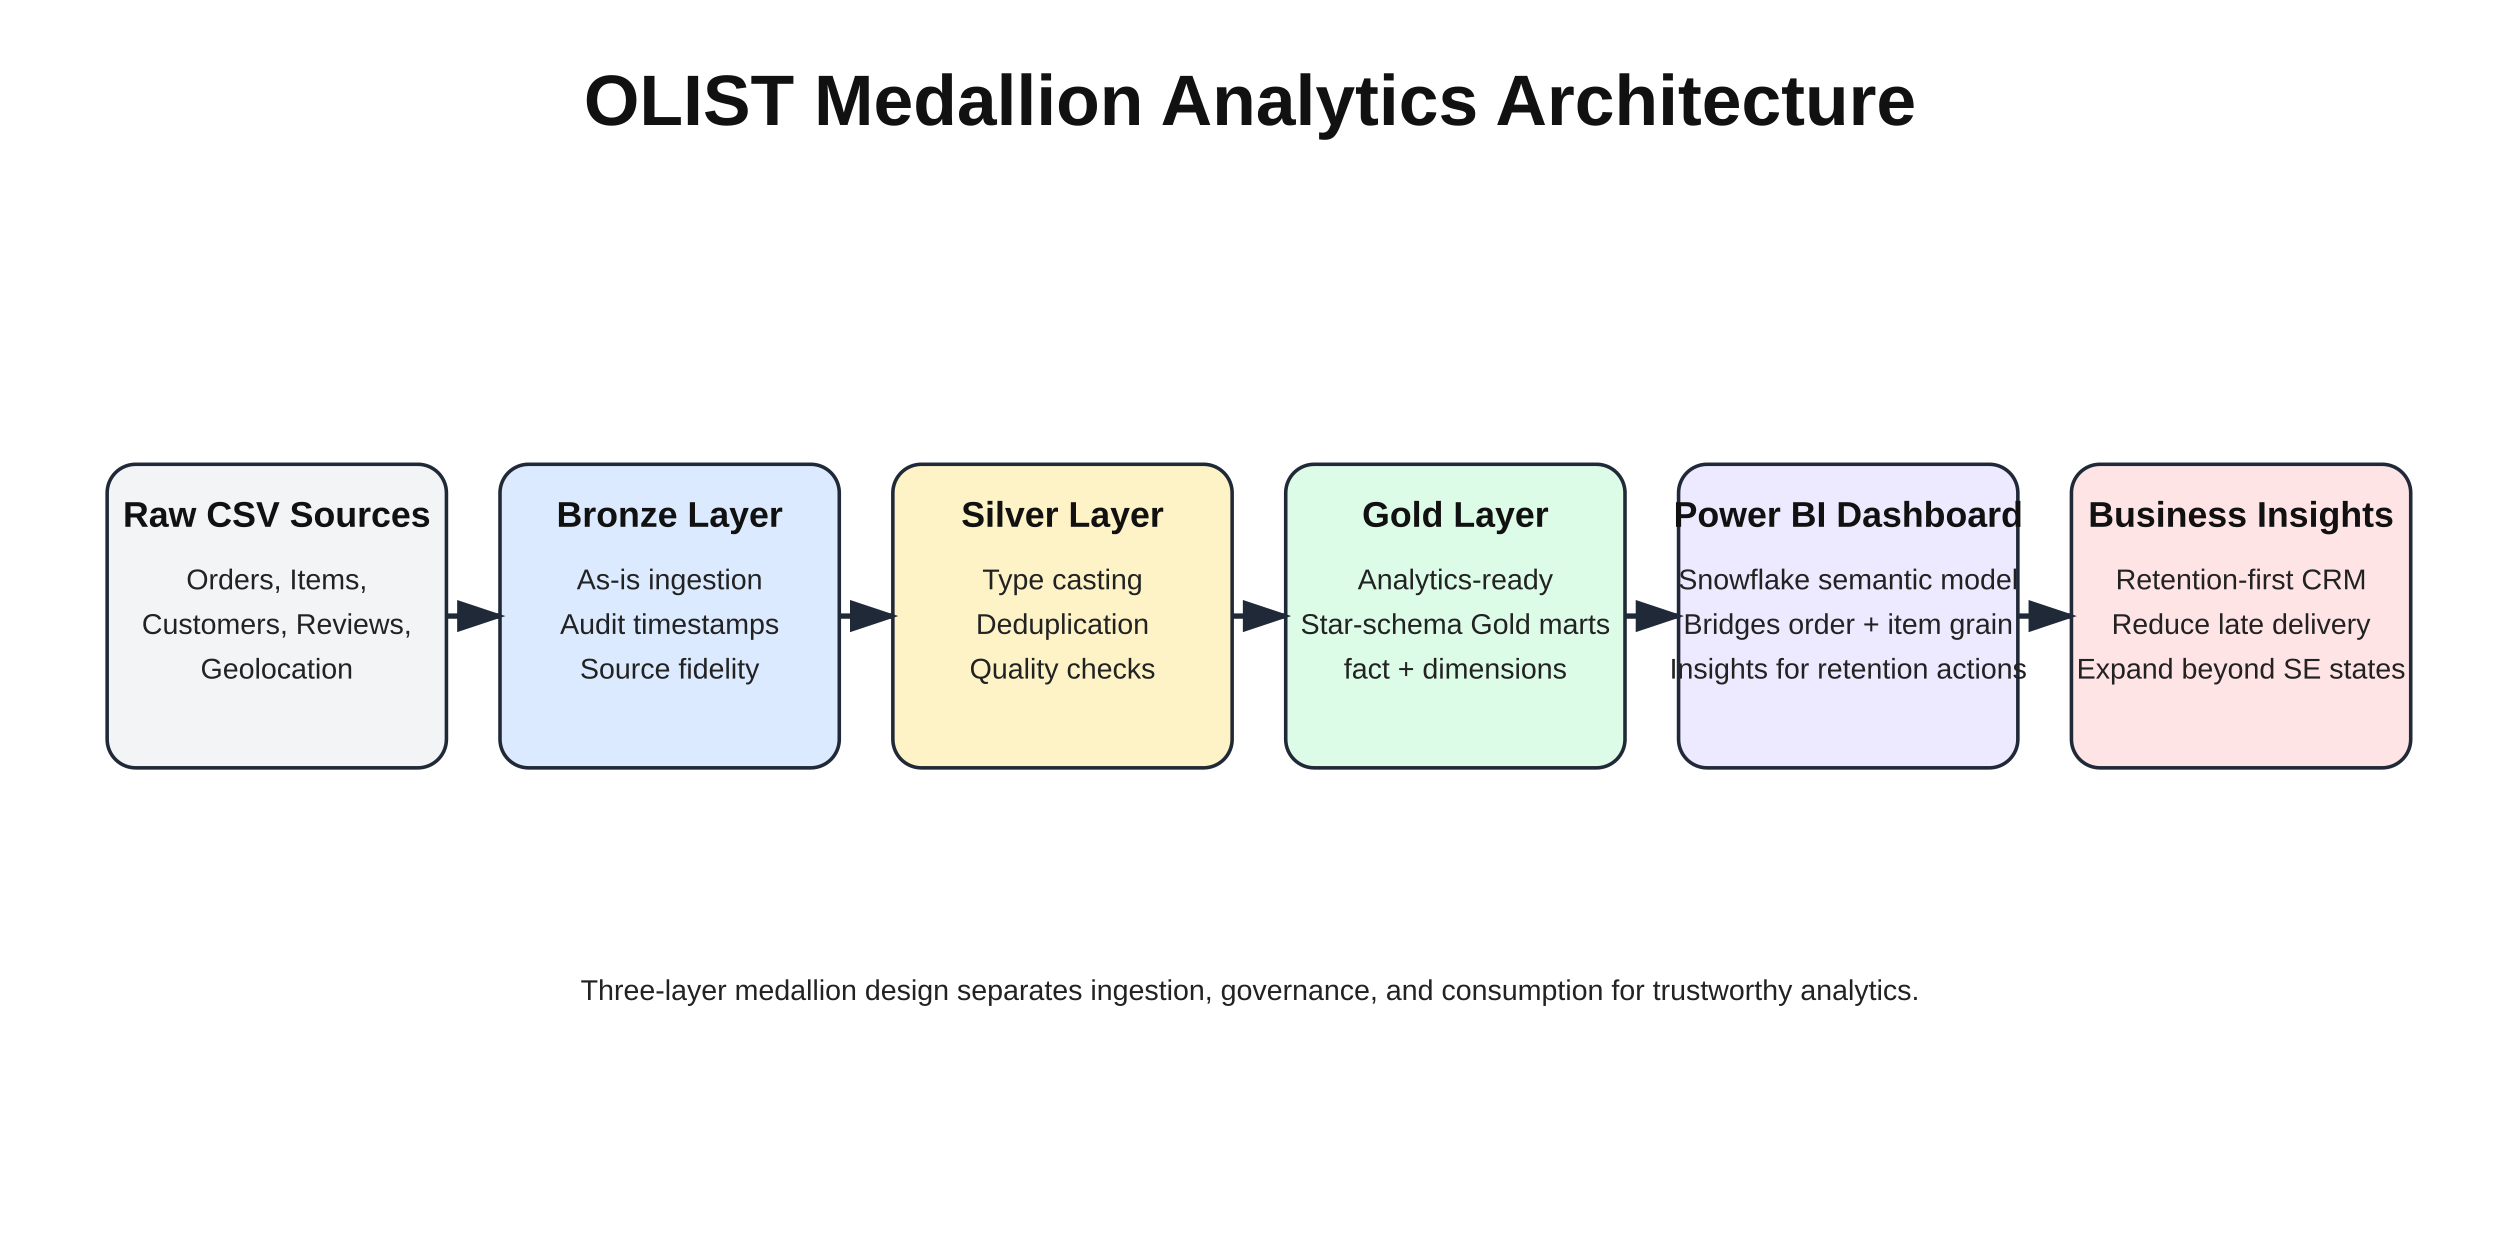
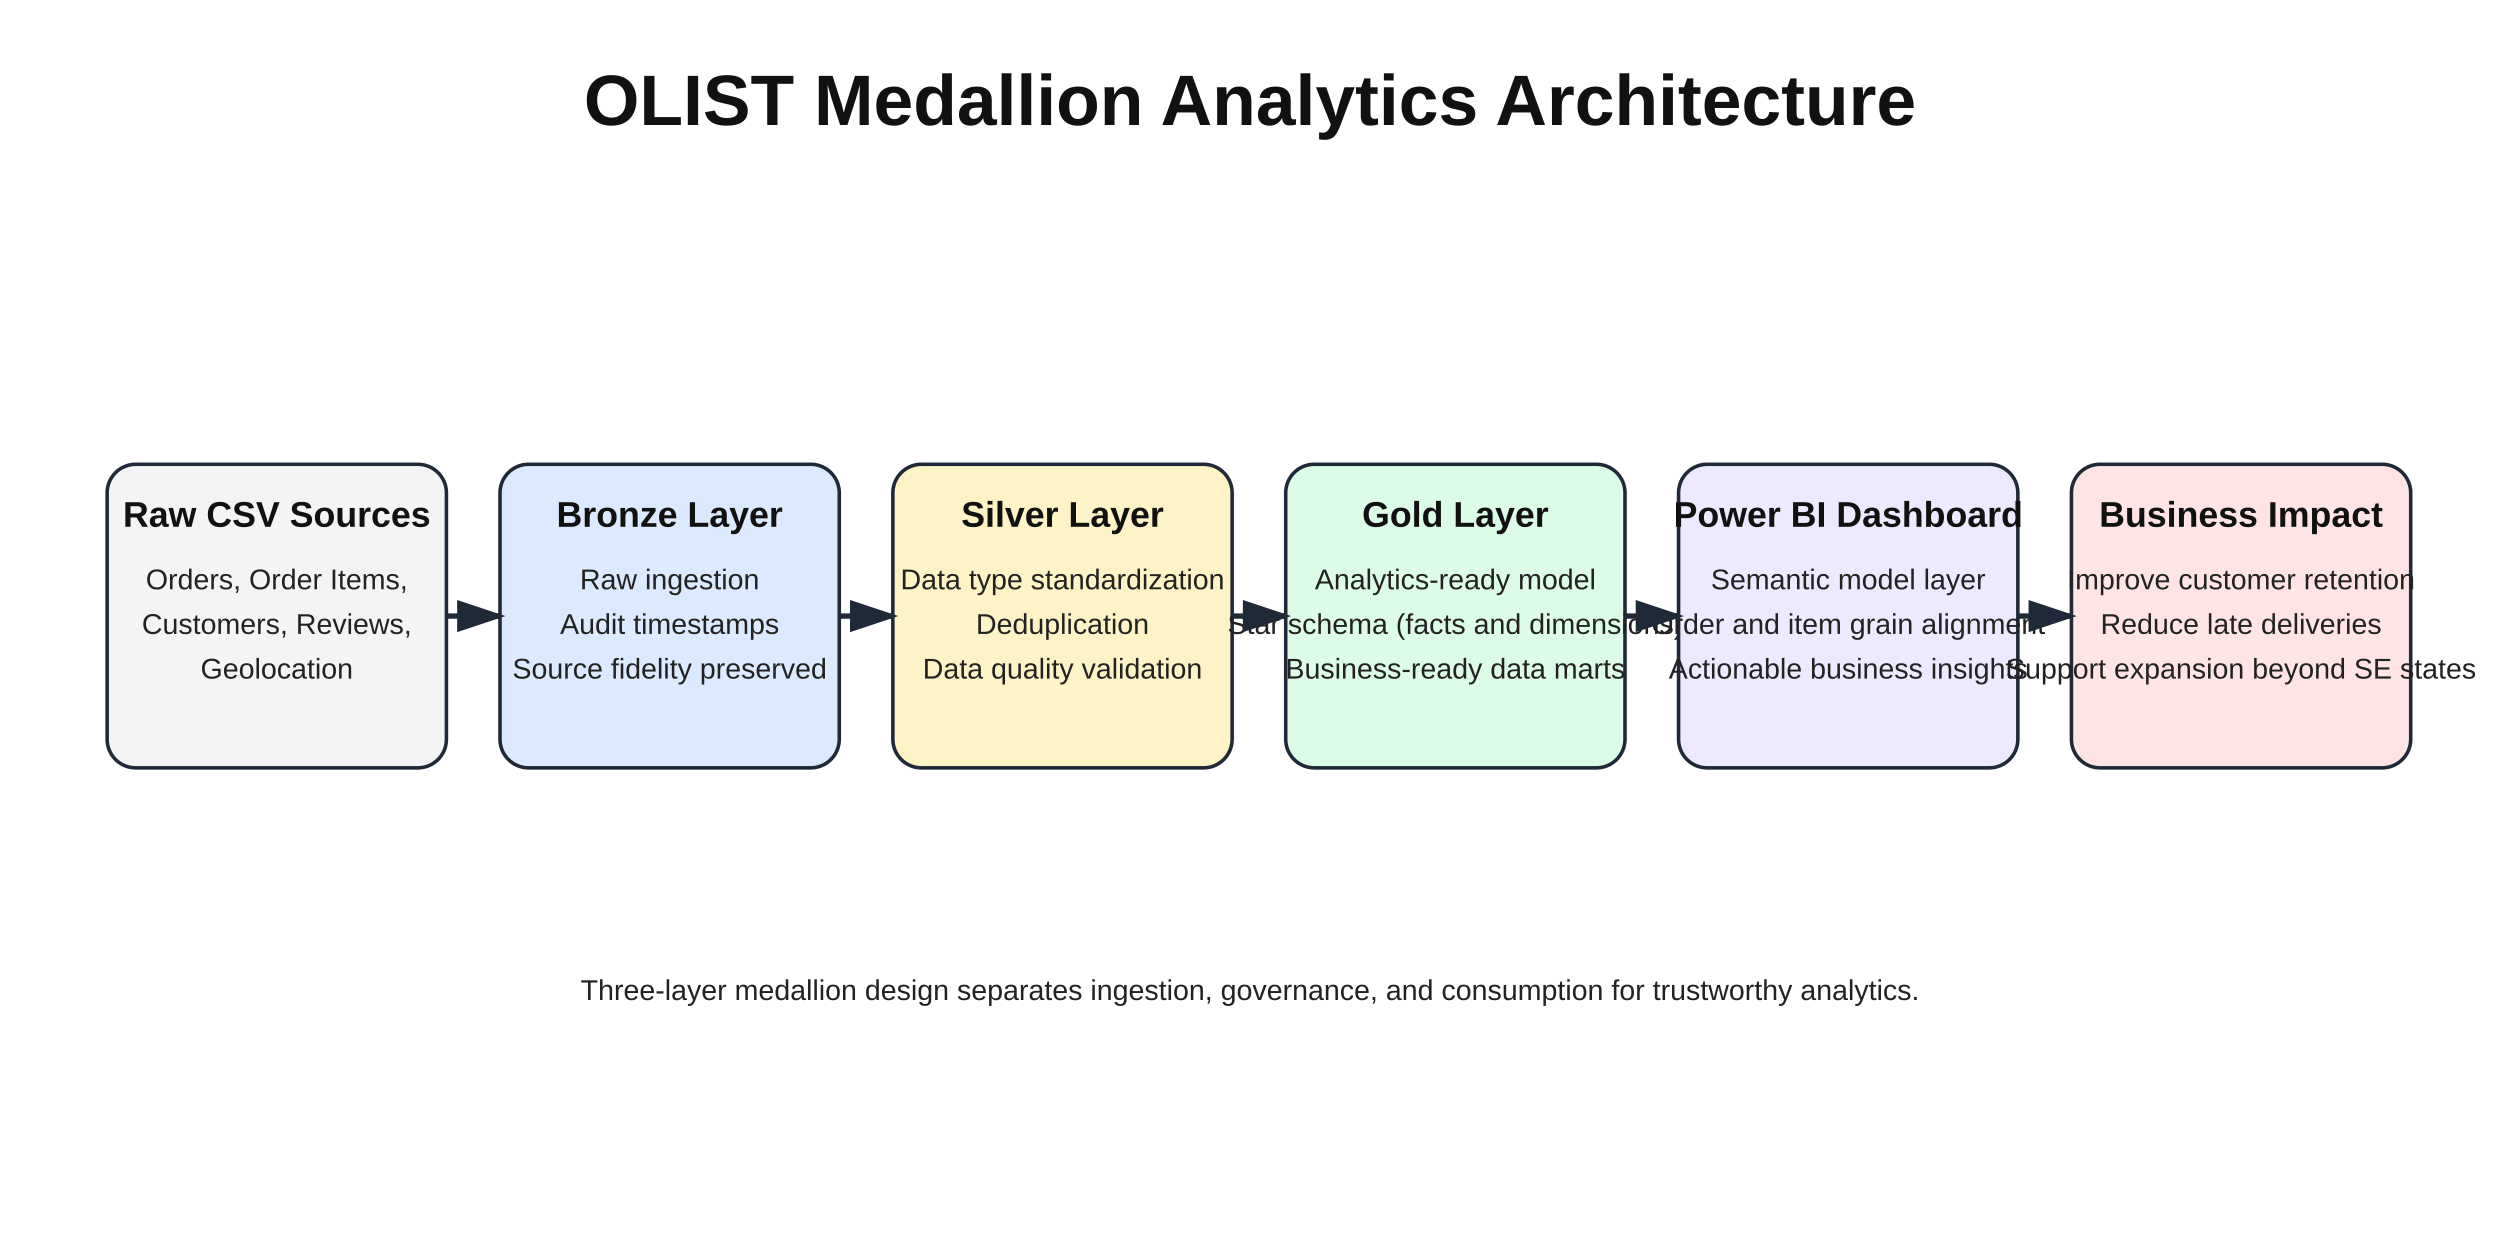
<svg xmlns="http://www.w3.org/2000/svg" width="1400" height="700" viewBox="0 0 1400 700" role="img" aria-label="OLIST Medallion Analytics Architecture">
  <defs>
    <style>
      .title { font: 700 40px Arial, sans-serif; fill: #111; }
      .h { font: 700 20px Arial, sans-serif; fill: #111; }
      .p { font: 16px Arial, sans-serif; fill: #222; }
      .box { stroke: #1f2937; stroke-width: 2; rx: 16; ry: 16; }
    </style>
    <marker id="arrow" markerWidth="10" markerHeight="10" refX="8" refY="3" orient="auto" markerUnits="strokeWidth">
      <path d="M0,0 L0,6 L9,3 z" fill="#1f2937" />
    </marker>
  </defs>
  <text x="700" y="70" text-anchor="middle" class="title">OLIST Medallion Analytics Architecture</text>
  <rect x="60" y="260" width="190" height="170" class="box" fill="#f3f4f6" />
  <text x="155" y="295" text-anchor="middle" class="h">Raw CSV Sources</text>
-   <text x="155" y="330" text-anchor="middle" class="p">Orders, Items,</text>
+   <text x="155" y="330" text-anchor="middle" class="p">Orders, Order Items,</text>
  <text x="155" y="355" text-anchor="middle" class="p">Customers, Reviews,</text>
  <text x="155" y="380" text-anchor="middle" class="p">Geolocation</text>
  <rect x="280" y="260" width="190" height="170" class="box" fill="#dbeafe" />
  <text x="375" y="295" text-anchor="middle" class="h">Bronze Layer</text>
-   <text x="375" y="330" text-anchor="middle" class="p">As-is ingestion</text>
+   <text x="375" y="330" text-anchor="middle" class="p">Raw ingestion</text>
  <text x="375" y="355" text-anchor="middle" class="p">Audit timestamps</text>
-   <text x="375" y="380" text-anchor="middle" class="p">Source fidelity</text>
+   <text x="375" y="380" text-anchor="middle" class="p">Source fidelity preserved</text>
  <rect x="500" y="260" width="190" height="170" class="box" fill="#fef3c7" />
  <text x="595" y="295" text-anchor="middle" class="h">Silver Layer</text>
-   <text x="595" y="330" text-anchor="middle" class="p">Type casting</text>
+   <text x="595" y="330" text-anchor="middle" class="p">Data type standardization</text>
  <text x="595" y="355" text-anchor="middle" class="p">Deduplication</text>
-   <text x="595" y="380" text-anchor="middle" class="p">Quality checks</text>
+   <text x="595" y="380" text-anchor="middle" class="p">Data quality validation</text>
  <rect x="720" y="260" width="190" height="170" class="box" fill="#dcfce7" />
  <text x="815" y="295" text-anchor="middle" class="h">Gold Layer</text>
-   <text x="815" y="330" text-anchor="middle" class="p">Analytics-ready</text>
-   <text x="815" y="355" text-anchor="middle" class="p">Star-schema Gold marts</text>
-   <text x="815" y="380" text-anchor="middle" class="p">fact + dimensions</text>
+   <text x="815" y="330" text-anchor="middle" class="p">Analytics-ready model</text>
+   <text x="815" y="355" text-anchor="middle" class="p">Star schema (facts and dimensions)</text>
+   <text x="815" y="380" text-anchor="middle" class="p">Business-ready data marts</text>
  <rect x="940" y="260" width="190" height="170" class="box" fill="#ede9fe" />
  <text x="1035" y="295" text-anchor="middle" class="h">Power BI Dashboard</text>
-   <text x="1035" y="330" text-anchor="middle" class="p">Snowflake semantic model</text>
-   <text x="1035" y="355" text-anchor="middle" class="p">Bridges order + item grain</text>
-   <text x="1035" y="380" text-anchor="middle" class="p">Insights for retention actions</text>
+   <text x="1035" y="330" text-anchor="middle" class="p">Semantic model layer</text>
+   <text x="1035" y="355" text-anchor="middle" class="p">Order and item grain alignment</text>
+   <text x="1035" y="380" text-anchor="middle" class="p">Actionable business insights</text>
  <rect x="1160" y="260" width="190" height="170" class="box" fill="#ffe4e6" />
-   <text x="1255" y="295" text-anchor="middle" class="h">Business Insights</text>
-   <text x="1255" y="330" text-anchor="middle" class="p">Retention-first CRM</text>
-   <text x="1255" y="355" text-anchor="middle" class="p">Reduce late delivery</text>
-   <text x="1255" y="380" text-anchor="middle" class="p">Expand beyond SE states</text>
+   <text x="1255" y="295" text-anchor="middle" class="h">Business Impact</text>
+   <text x="1255" y="330" text-anchor="middle" class="p">Improve customer retention</text>
+   <text x="1255" y="355" text-anchor="middle" class="p">Reduce late deliveries</text>
+   <text x="1255" y="380" text-anchor="middle" class="p">Support expansion beyond SE states</text>
  <line x1="250" y1="345" x2="280" y2="345" stroke="#1f2937" stroke-width="3" marker-end="url(#arrow)" />
  <line x1="470" y1="345" x2="500" y2="345" stroke="#1f2937" stroke-width="3" marker-end="url(#arrow)" />
  <line x1="690" y1="345" x2="720" y2="345" stroke="#1f2937" stroke-width="3" marker-end="url(#arrow)" />
  <line x1="910" y1="345" x2="940" y2="345" stroke="#1f2937" stroke-width="3" marker-end="url(#arrow)" />
  <line x1="1130" y1="345" x2="1160" y2="345" stroke="#1f2937" stroke-width="3" marker-end="url(#arrow)" />
  <text x="700" y="560" text-anchor="middle" class="p">Three-layer medallion design separates ingestion, governance, and consumption for trustworthy analytics.</text>
</svg>
